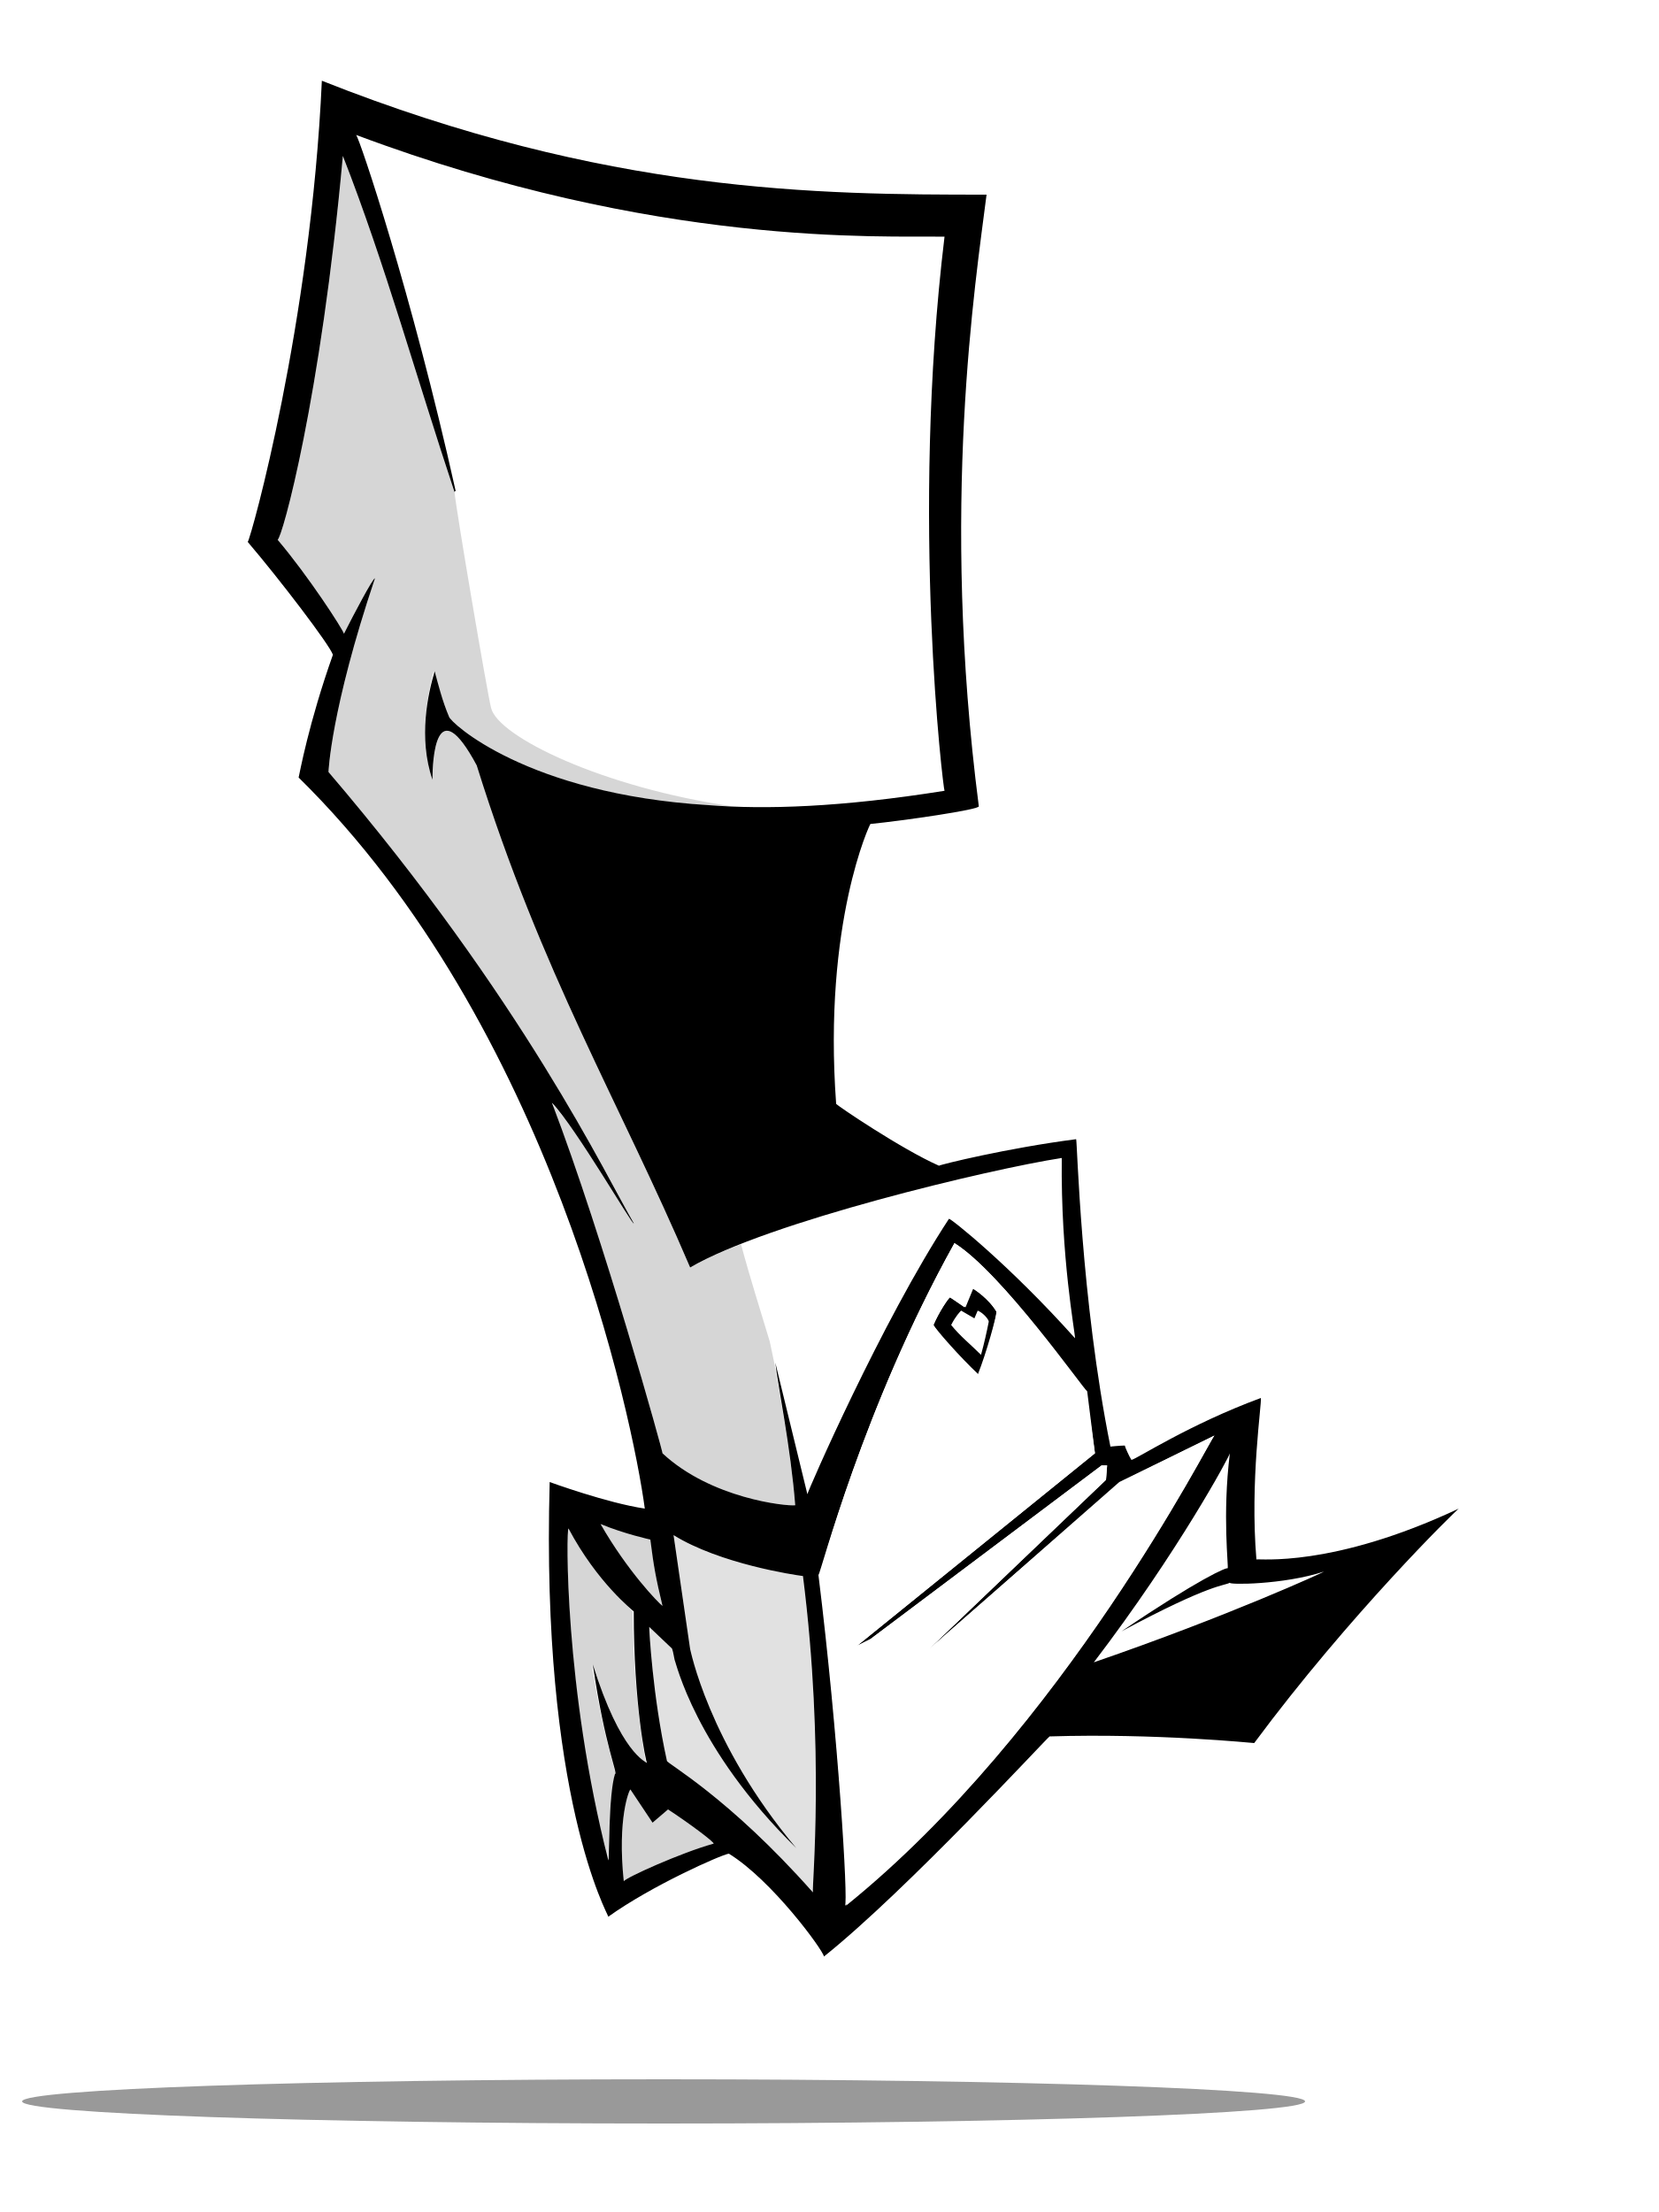
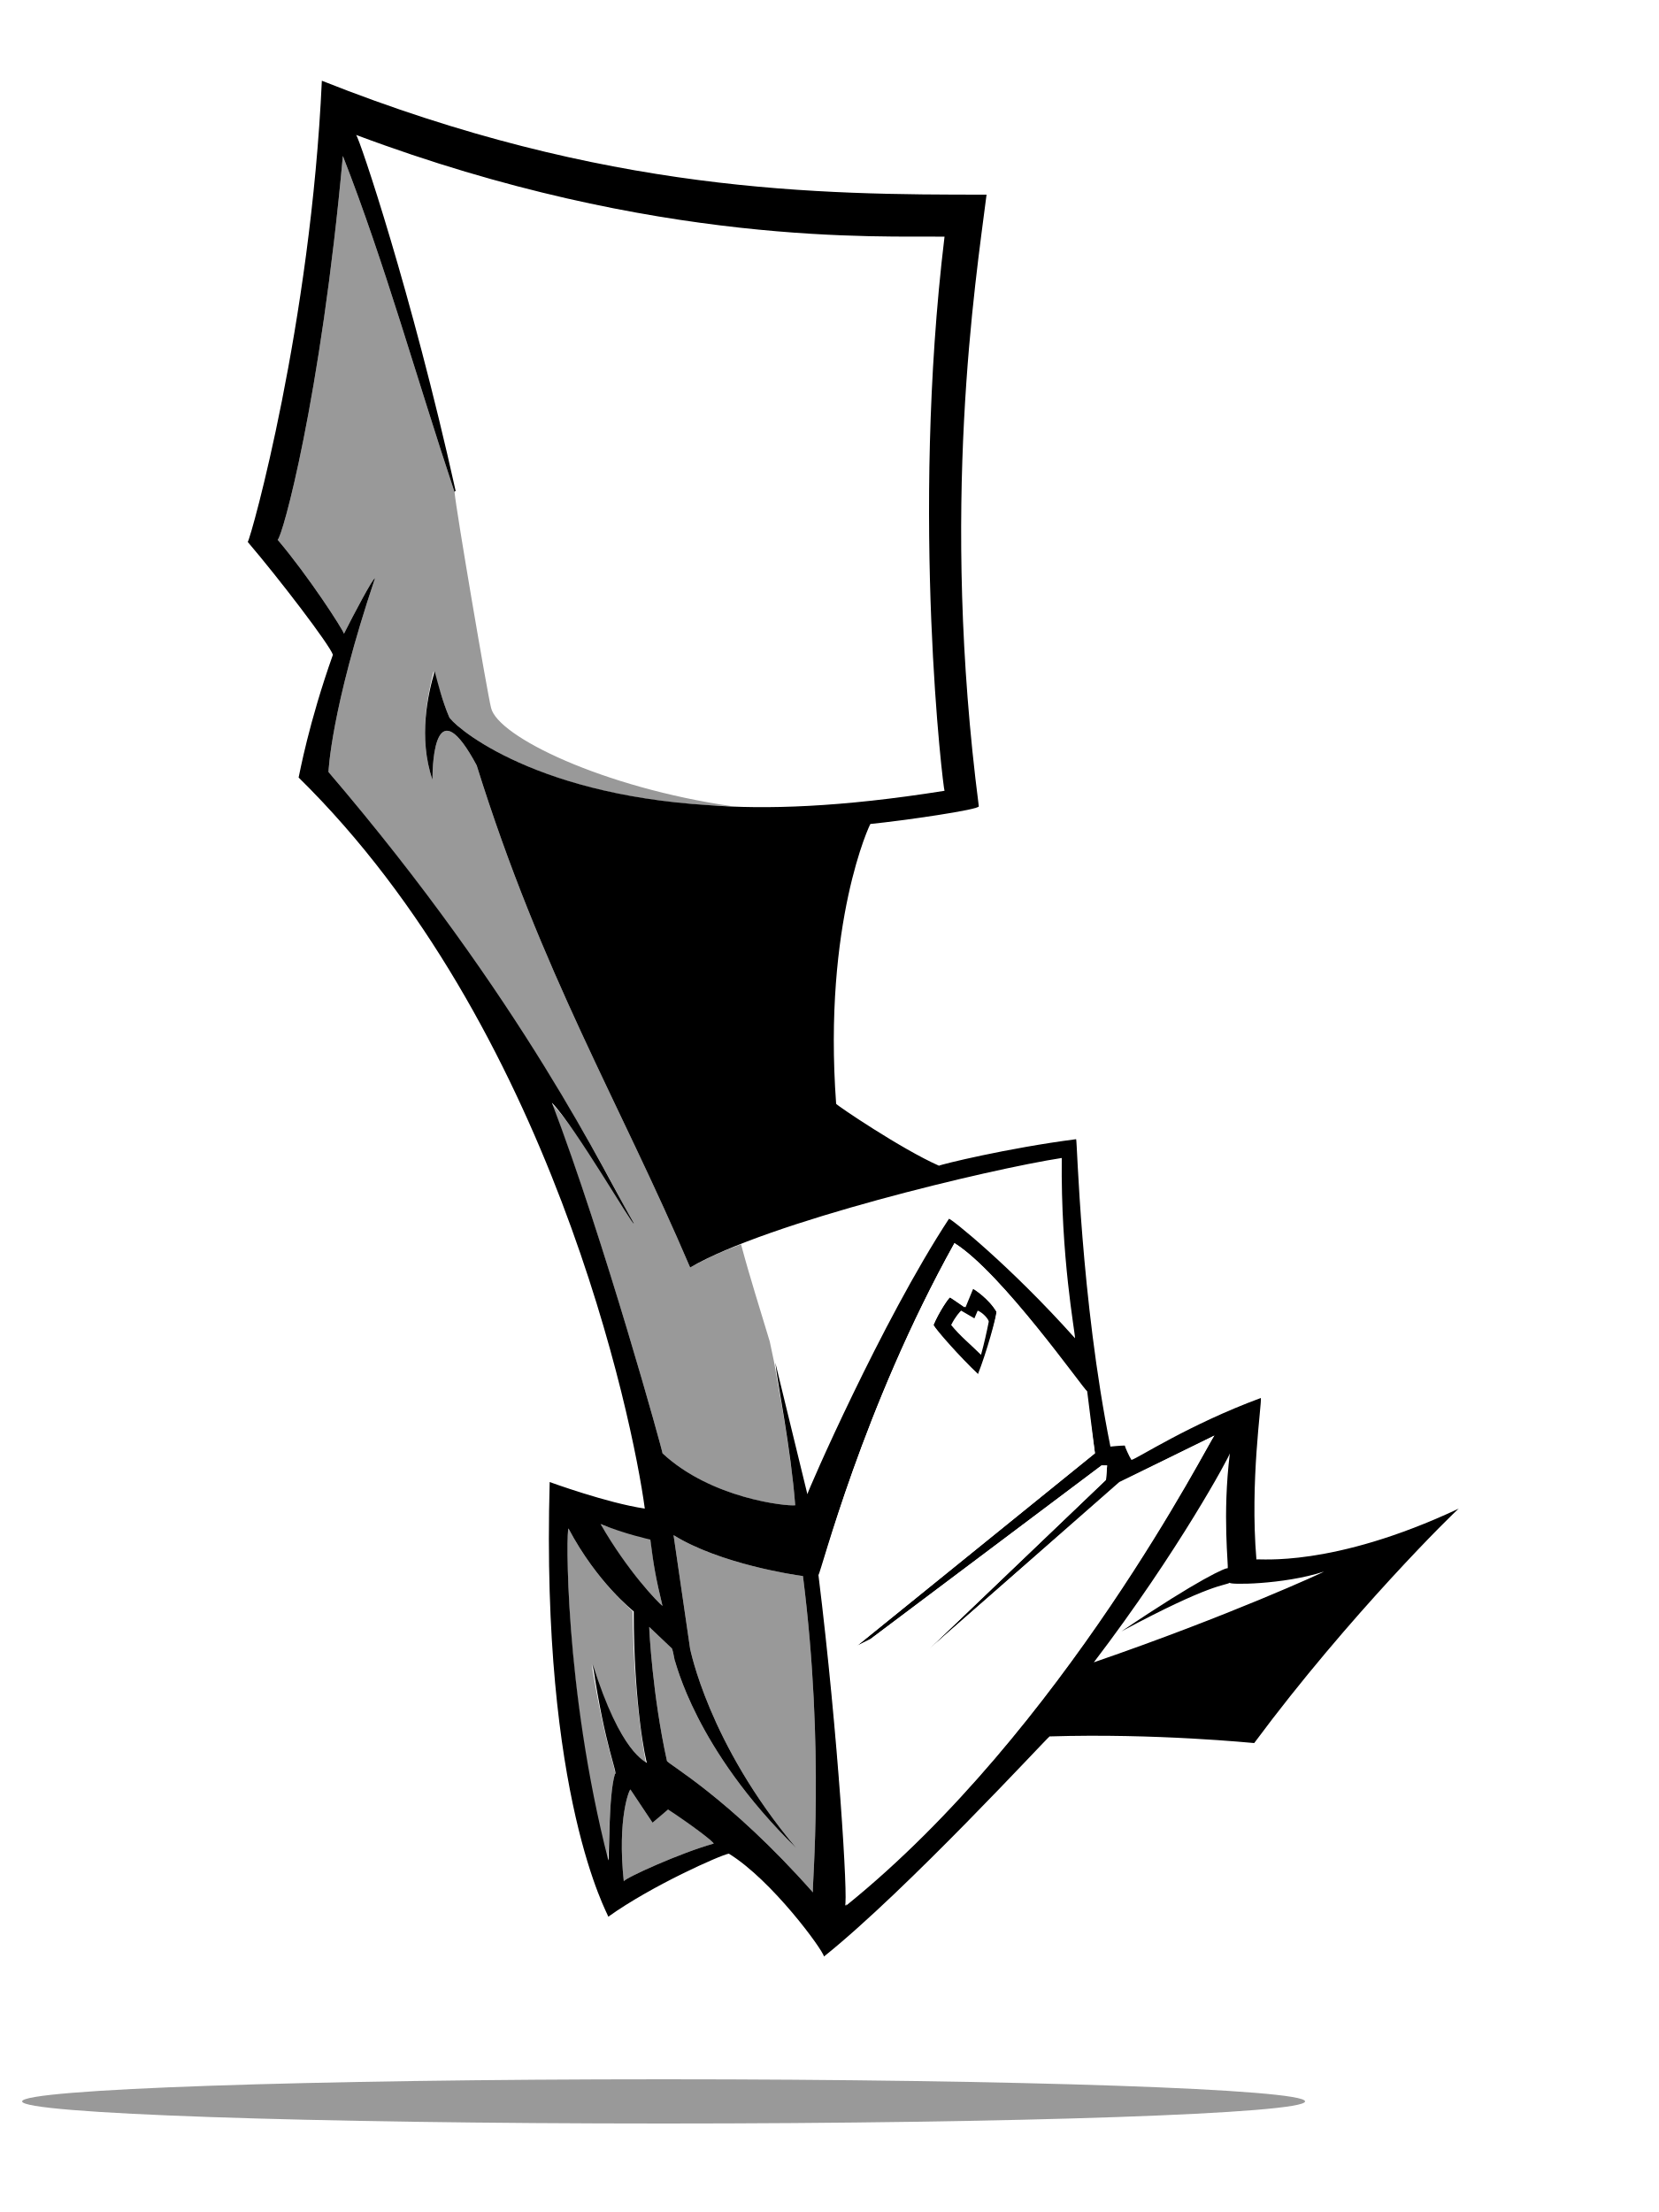
- <svg xmlns="http://www.w3.org/2000/svg" style="isolation:isolate" viewBox="0 0 150 200" width="150pt" height="200pt">
-   <defs>
-     <clipPath id="_clipPath_qL9irtT7BIkPe6uVCRVvObOpk61wUBdu">
-       <rect width="150" height="200" />
-     </clipPath>
-   </defs>
-   <g clip-path="url(#_clipPath_qL9irtT7BIkPe6uVCRVvObOpk61wUBdu)">
+ <svg xmlns="http://www.w3.org/2000/svg" style="isolation:isolate;  background-color:green;  " viewBox="0 0 150 200">
+   <g>
    <g>
      <path d=" M 22.4 49 C 22.7 48.6 28.1 29.3 29.1 7.3 C 54.8 17.5 74.1 17.6 89.2 17.6 C 88.2 25.5 85 45.8 88.5 72.9 C 88.6 73.2 81.7 74.2 78.7 74.5 C 78.7 74.4 74.4 83.4 75.6 99.8 C 75.6 99.9 81.5 103.9 84.9 105.4 C 85 105.3 91.1 103.8 97.3 103 C 97.4 103.1 97.7 117.4 100.4 130.8 C 100.3 130.8 101.3 130.7 101.7 130.7 C 101.7 130.8 102.1 131.7 102.3 132 C 102.8 131.9 107.5 128.8 114 126.4 C 114.1 126.9 113 133.9 113.6 141 C 113.8 140.9 120.4 141.8 131.9 136.4 C 131.6 136.6 122 146 113.4 157.6 C 113.3 157.6 104.5 156.7 94.9 157 C 94.6 157.2 82 170.9 74.5 176.9 C 74.4 176.3 69.8 170 65.9 167.6 C 65.2 167.7 58.9 170.5 55 173.3 C 55 173.1 48.9 162.6 49.7 134 C 49.7 134 54.9 135.9 58.3 136.4 C 57.2 128.2 49.8 92.7 27 70.3 C 27.1 69.9 27.9 65.4 30.1 59.2 C 29.8 58.3 25.3 52.4 22.4 49 Z  M 101.7 130.7 C 101.7 130.7 101.7 130.7 101.7 130.7 C 101.7 130.7 101.7 130.7 101.7 130.7 Z  M 113.4 157.6 C 113.4 157.6 113.4 157.6 113.4 157.6 C 113.4 157.6 113.4 157.6 113.4 157.6 Z  M 96 104.7 C 89.5 105.7 69.4 110.5 62.4 114.6 C 56 99.6 49 88.1 43.1 69.2 C 39.4 62.3 39.1 68.7 39.1 70.5 C 37.8 66.7 38.7 62.7 39.3 60.7 C 39.6 61.8 40 63.4 40.6 64.8 C 40.7 65.3 47.6 71.8 64.1 72.8 C 69.2 73.2 76 73 85.4 71.5 C 85.3 71.5 82.3 47 85.4 21.4 C 79.8 21.3 59.4 22.4 32.2 12.2 C 32.5 12.5 37.2 26.4 41.2 44.4 C 41.1 44.4 41.1 44.5 41.1 44.5 C 41.1 44.5 41.1 44.5 41.1 44.5 C 37.7 34.3 34.8 23.8 31 14.1 C 29 36.1 25.5 48.7 25.1 48.8 C 27.9 52.1 31 56.9 31.1 57.3 C 31.9 55.7 33.8 52.1 33.9 52.3 C 29.9 64.2 29.7 69.8 29.7 69.8 C 47.3 90.4 54.9 106.5 57.3 110.6 C 57.3 111 52.1 102 49.9 99.7 C 54.6 112 60 131.5 59.9 131.4 C 64.3 135.5 71.1 136.2 71.9 136.1 C 71.5 130.9 70.3 125.1 70.1 123.2 L 73 135.1 C 73 134.9 79.7 119.5 85.8 110.2 C 85.9 110.1 91.3 114.4 97.2 121 C 97.2 120.4 95.9 113.7 96 104.7 Z  M 31.1 57.3 C 31.1 57.4 31.1 57.3 31.1 57.3 C 31.1 57.3 31.1 57.3 31.1 57.3 Z  M 119.7 142.1 C 116 143.3 111 143.3 111.2 143.1 C 110.7 143.4 109.6 143.1 101.4 147.5 C 108.5 142.7 110.9 141.7 111 141.8 C 111.1 141.7 110.5 137 111.2 131.4 C 111.2 131.6 106.6 140.2 98.9 150.3 C 111.1 146.1 119.8 142.1 119.7 142.1 Z  M 62.4 149.1 C 62.4 149 64 157.6 72 167.1 C 62.8 158.1 61.1 150.2 61 150.1 C 60.9 149.6 60.8 149 60.7 149 L 58.7 147.1 C 58.7 147.4 59 153.3 60.3 159.2 C 60.2 159.4 65.8 162.4 73.5 171.1 C 73.4 170.6 74.6 158.3 72.6 142.5 C 71.8 142.4 65.1 141.4 60.9 138.8 L 62.4 149.1 Z  M 59.9 145.2 C 59.3 142.7 59.1 141.6 58.8 139.2 C 58.8 139.2 56.5 138.7 54.3 137.8 C 56.7 142 59.5 144.9 59.9 145.2 Z  M 51.4 138.2 C 51.2 138.1 51 152.6 55 168.2 C 55.1 168.3 55 162.3 55.6 160.4 C 55.9 160.4 54.7 158 53.6 150.5 C 56.1 158.5 58.4 159.3 58.5 159.4 C 58.4 159.3 57.3 154.2 57.3 145.7 C 57.2 145.6 54 143.1 51.4 138.2 Z  M 56.4 170.1 C 56.5 169.8 61.6 167.5 64.5 166.7 C 64.8 166.7 62.1 164.7 60.4 163.6 L 59 164.8 L 57 161.8 C 56.9 161.8 55.8 164.4 56.4 170.1 Z  M 76.5 172.3 C 96.2 156.4 109.4 130.2 109.8 129.8 L 101.3 134 L 84 149.1 L 100 133.8 L 100.1 132.5 L 99.6 132.5 L 78.7 148.2 L 77.5 148.8 L 99 131.4 L 98.3 125.8 C 97.9 125.5 90.6 115.1 86.3 112.4 C 78 127.3 74.2 142.3 74.1 142.4 C 75.8 157 76.8 172 76.5 172.3 Z " fill="rgb(0,0,0)" />
      <path d=" M 88 116.5 C 88 116.5 89.4 117.4 90.1 118.6 C 90.1 119.1 89.3 122.3 88.5 124.3 C 86.7 122.6 84.7 120.3 84.4 119.8 C 84.9 118.6 85.8 117.3 85.9 117.3 L 87.3 118.2 L 88 116.5 Z  M 88 116.5 L 88 116.5 C 88 116.5 88 116.5 88 116.5 Z  M 88.1 119.2 L 86.9 118.5 C 86.8 118.6 86.4 119 86 119.8 C 86.8 120.8 87.8 121.6 88.7 122.5 C 89 121.4 89.2 120.5 89.4 119.5 C 89.4 119.3 88.9 118.7 88.4 118.5 L 88.1 119.2 Z " fill="rgb(0,0,0)" />
    </g>
    <g style="opacity:0.4;">
-       <g opacity="0.4">
-         <path d=" M 31 14.1 C 34.8 23.8 37.7 34.3 41.1 44.5 C 41.2 45.9 44.1 62.9 44.4 64 C 45 66.6 54.5 71.2 66.2 72.9 C 48.2 72.4 40.7 65.3 40.6 64.8 C 40 63.4 39.6 61.8 39.2 60.7 C 38.7 62.7 37.8 66.7 39.1 70.5 C 39.1 68.7 39.4 62.3 43.1 69.2 C 49 88.1 56 99.6 62.4 114.6 C 64.9 113.2 67.1 112.5 67 112.5 C 67.8 115.5 68.7 118.3 69.6 121.3 L 70 123.2 C 70.3 125.1 71.5 131 71.9 136.1 C 71 136.2 64.3 135.5 59.9 131.4 C 60 131.5 54.6 112 49.9 99.8 C 52.1 102 56.8 109.8 56.8 109.8 C 56.8 109.8 47.3 90.4 29.7 69.8 C 29.7 69.8 29.9 64.2 33.9 52.3 C 33.8 52.1 31.9 55.7 31.1 57.3 C 31 56.9 27.9 52.1 25.1 48.8 C 25.5 48.7 29 36.1 31 14.1 Z  M 31.1 57.3 C 31.1 57.4 31.1 57.4 31.1 57.4 C 31.1 57.3 31.1 57.3 31.1 57.3 Z " fill="rgb(0,0,0)" />
-       </g>
-       <g opacity="0.3">
-         <path d=" M 62.4 149.1 C 62.4 149 64 157.6 72 167.1 C 62.8 158.1 61.1 150.2 61 150.1 C 60.9 149.6 60.8 149 60.7 149 L 58.7 147.1 C 58.7 147.4 59 153.3 60.3 159.2 C 60.2 159.4 65.8 162.4 73.5 171.1 C 73.4 170.6 74.6 158.3 72.6 142.5 C 71.8 142.4 65.1 141.4 60.9 138.8 L 62.4 149.1 Z " fill="rgb(0,0,0)" />
-       </g>
-       <g opacity="0.4">
-         <path d=" M 54.2 137.8 C 56.5 138.6 58.8 139.1 58.8 139.1 C 59.1 141.6 59.3 142.7 59.9 145.2 C 59.5 144.9 56.7 142 54.2 137.8 Z " fill="rgb(0,0,0)" />
-       </g>
-       <g opacity="0.4">
-         <path d=" M 57 161.8 L 59 164.8 L 60.4 163.5 C 62.1 164.7 64.8 166.7 64.5 166.7 C 61.6 167.5 56.5 169.8 56.4 170.1 C 55.8 164.4 56.9 161.8 57 161.8 Z " fill="rgb(0,0,0)" />
-       </g>
-       <g opacity="0.4">
-         <path d=" M 51.4 138.2 C 54 143.1 57.2 145.6 57.2 145.7 C 57.3 154.2 58.4 159.3 58.4 159.4 C 58.4 159.3 56.1 158.4 53.5 150.5 C 54.7 157.9 55.8 160.3 55.6 160.4 C 55 162.3 55.1 168.2 54.9 168.2 C 51 152.6 51.2 138.1 51.4 138.2 L 51.4 138.2 Z " fill="rgb(0,0,0)" />
-       </g>
-       <g opacity="null">
-         <ellipse vector-effect="non-scaling-stroke" cx="60" cy="190" rx="58" ry="2" fill="rgb(0,0,0)" />
-       </g>
+       <path d=" M 31 14.1 C 34.8 23.8 37.7 34.3 41.1 44.5 C 41.2 45.9 44.1 62.9 44.4 64 C 45 66.6 54.5 71.2 66.2 72.9 C 48.2 72.4 40.7 65.3 40.6 64.8 C 40 63.4 39.6 61.8 39.2 60.7 C 38.7 62.7 37.8 66.7 39.1 70.5 C 39.1 68.7 39.4 62.3 43.1 69.2 C 49 88.1 56 99.6 62.4 114.6 C 64.9 113.2 67.1 112.5 67 112.5 C 67.8 115.5 68.7 118.3 69.6 121.3 L 70 123.2 C 70.3 125.1 71.5 131 71.9 136.1 C 71 136.2 64.3 135.5 59.9 131.4 C 60 131.5 54.6 112 49.9 99.8 C 52.1 102 56.8 109.8 56.8 109.8 C 56.8 109.8 47.3 90.4 29.7 69.8 C 29.7 69.8 29.9 64.2 33.9 52.3 C 33.8 52.1 31.9 55.7 31.1 57.3 C 31 56.9 27.9 52.1 25.1 48.8 C 25.5 48.7 29 36.1 31 14.1 Z  M 31.1 57.3 C 31.1 57.4 31.1 57.4 31.1 57.4 C 31.1 57.3 31.1 57.3 31.1 57.3 Z " fill="rgb(0,0,0)" />
+       <path d=" M 62.4 149.1 C 62.4 149 64 157.6 72 167.1 C 62.8 158.1 61.1 150.2 61 150.1 C 60.9 149.6 60.8 149 60.7 149 L 58.7 147.1 C 58.7 147.4 59 153.3 60.3 159.2 C 60.2 159.4 65.8 162.4 73.5 171.1 C 73.4 170.6 74.6 158.3 72.6 142.5 C 71.8 142.4 65.1 141.4 60.9 138.8 L 62.4 149.1 Z " fill="rgb(0,0,0)" />
+       <path d=" M 54.2 137.8 C 56.5 138.6 58.8 139.1 58.8 139.1 C 59.1 141.6 59.3 142.7 59.9 145.2 C 59.5 144.9 56.7 142 54.2 137.8 Z " fill="rgb(0,0,0)" />
+       <path d=" M 57 161.8 L 59 164.8 L 60.4 163.5 C 62.1 164.7 64.8 166.7 64.5 166.7 C 61.6 167.5 56.5 169.8 56.4 170.1 C 55.8 164.4 56.9 161.8 57 161.8 Z " fill="rgb(0,0,0)" />
+       <path d=" M 51.4 138.2 C 54 143.1 57.2 145.6 57.2 145.7 C 57.3 154.2 58.4 159.3 58.4 159.4 C 58.4 159.3 56.1 158.4 53.5 150.5 C 54.7 157.9 55.8 160.3 55.6 160.4 C 55 162.3 55.1 168.2 54.9 168.2 C 51 152.6 51.2 138.1 51.4 138.2 L 51.4 138.2 Z " fill="rgb(0,0,0)" />
+       <ellipse vector-effect="non-scaling-stroke" cx="60" cy="190" rx="58" ry="2" fill="rgb(0,0,0)" />
    </g>
-     <path d=" M 74 142.4 C 74.2 142.3 78 127.3 86.3 112.4 C 90.6 115.1 97.8 125.5 98.2 125.8 L 99 131.4 L 77.5 148.8 L 78.7 148.2 L 99.6 132.5 L 100.1 132.5 L 100 133.8 L 84 149.1 L 101.2 134 L 109.8 129.8 C 109.3 130.2 96.2 156.4 76.4 172.3 C 76.7 172 75.8 157 74 142.4 Z  M 87.2 118.2 L 85.9 117.3 C 85.8 117.3 84.9 118.6 84.4 119.8 C 84.6 120.3 86.6 122.6 88.4 124.3 C 89.2 122.3 90.1 119 90.1 118.6 C 89.4 117.4 88 116.5 87.9 116.5 L 87.2 118.2 Z  M 87.9 116.5 L 87.9 116.5 C 87.9 116.5 87.9 116.5 87.9 116.5 Z " fill="rgb(255,255,255)" />
+     <path id="what_is_this" d=" M 74 142.4 C 74.2 142.3 78 127.3 86.3 112.4 C 90.6 115.1 97.8 125.5 98.2 125.8 L 99 131.4 L 77.5 148.8 L 78.7 148.2 L 99.6 132.5 L 100.1 132.5 L 100 133.8 L 84 149.1 L 101.2 134 L 109.8 129.8 C 109.3 130.2 96.2 156.4 76.4 172.3 C 76.7 172 75.8 157 74 142.4 Z  M 87.2 118.2 L 85.9 117.3 C 85.8 117.3 84.9 118.6 84.4 119.8 C 84.6 120.3 86.6 122.6 88.4 124.3 C 89.2 122.3 90.1 119 90.1 118.6 C 89.4 117.4 88 116.5 87.9 116.5 L 87.2 118.2 Z  M 87.9 116.5 L 87.9 116.5 C 87.9 116.5 87.9 116.5 87.9 116.5 Z " fill="rgb(255,255,255)" />
  </g>
</svg>
